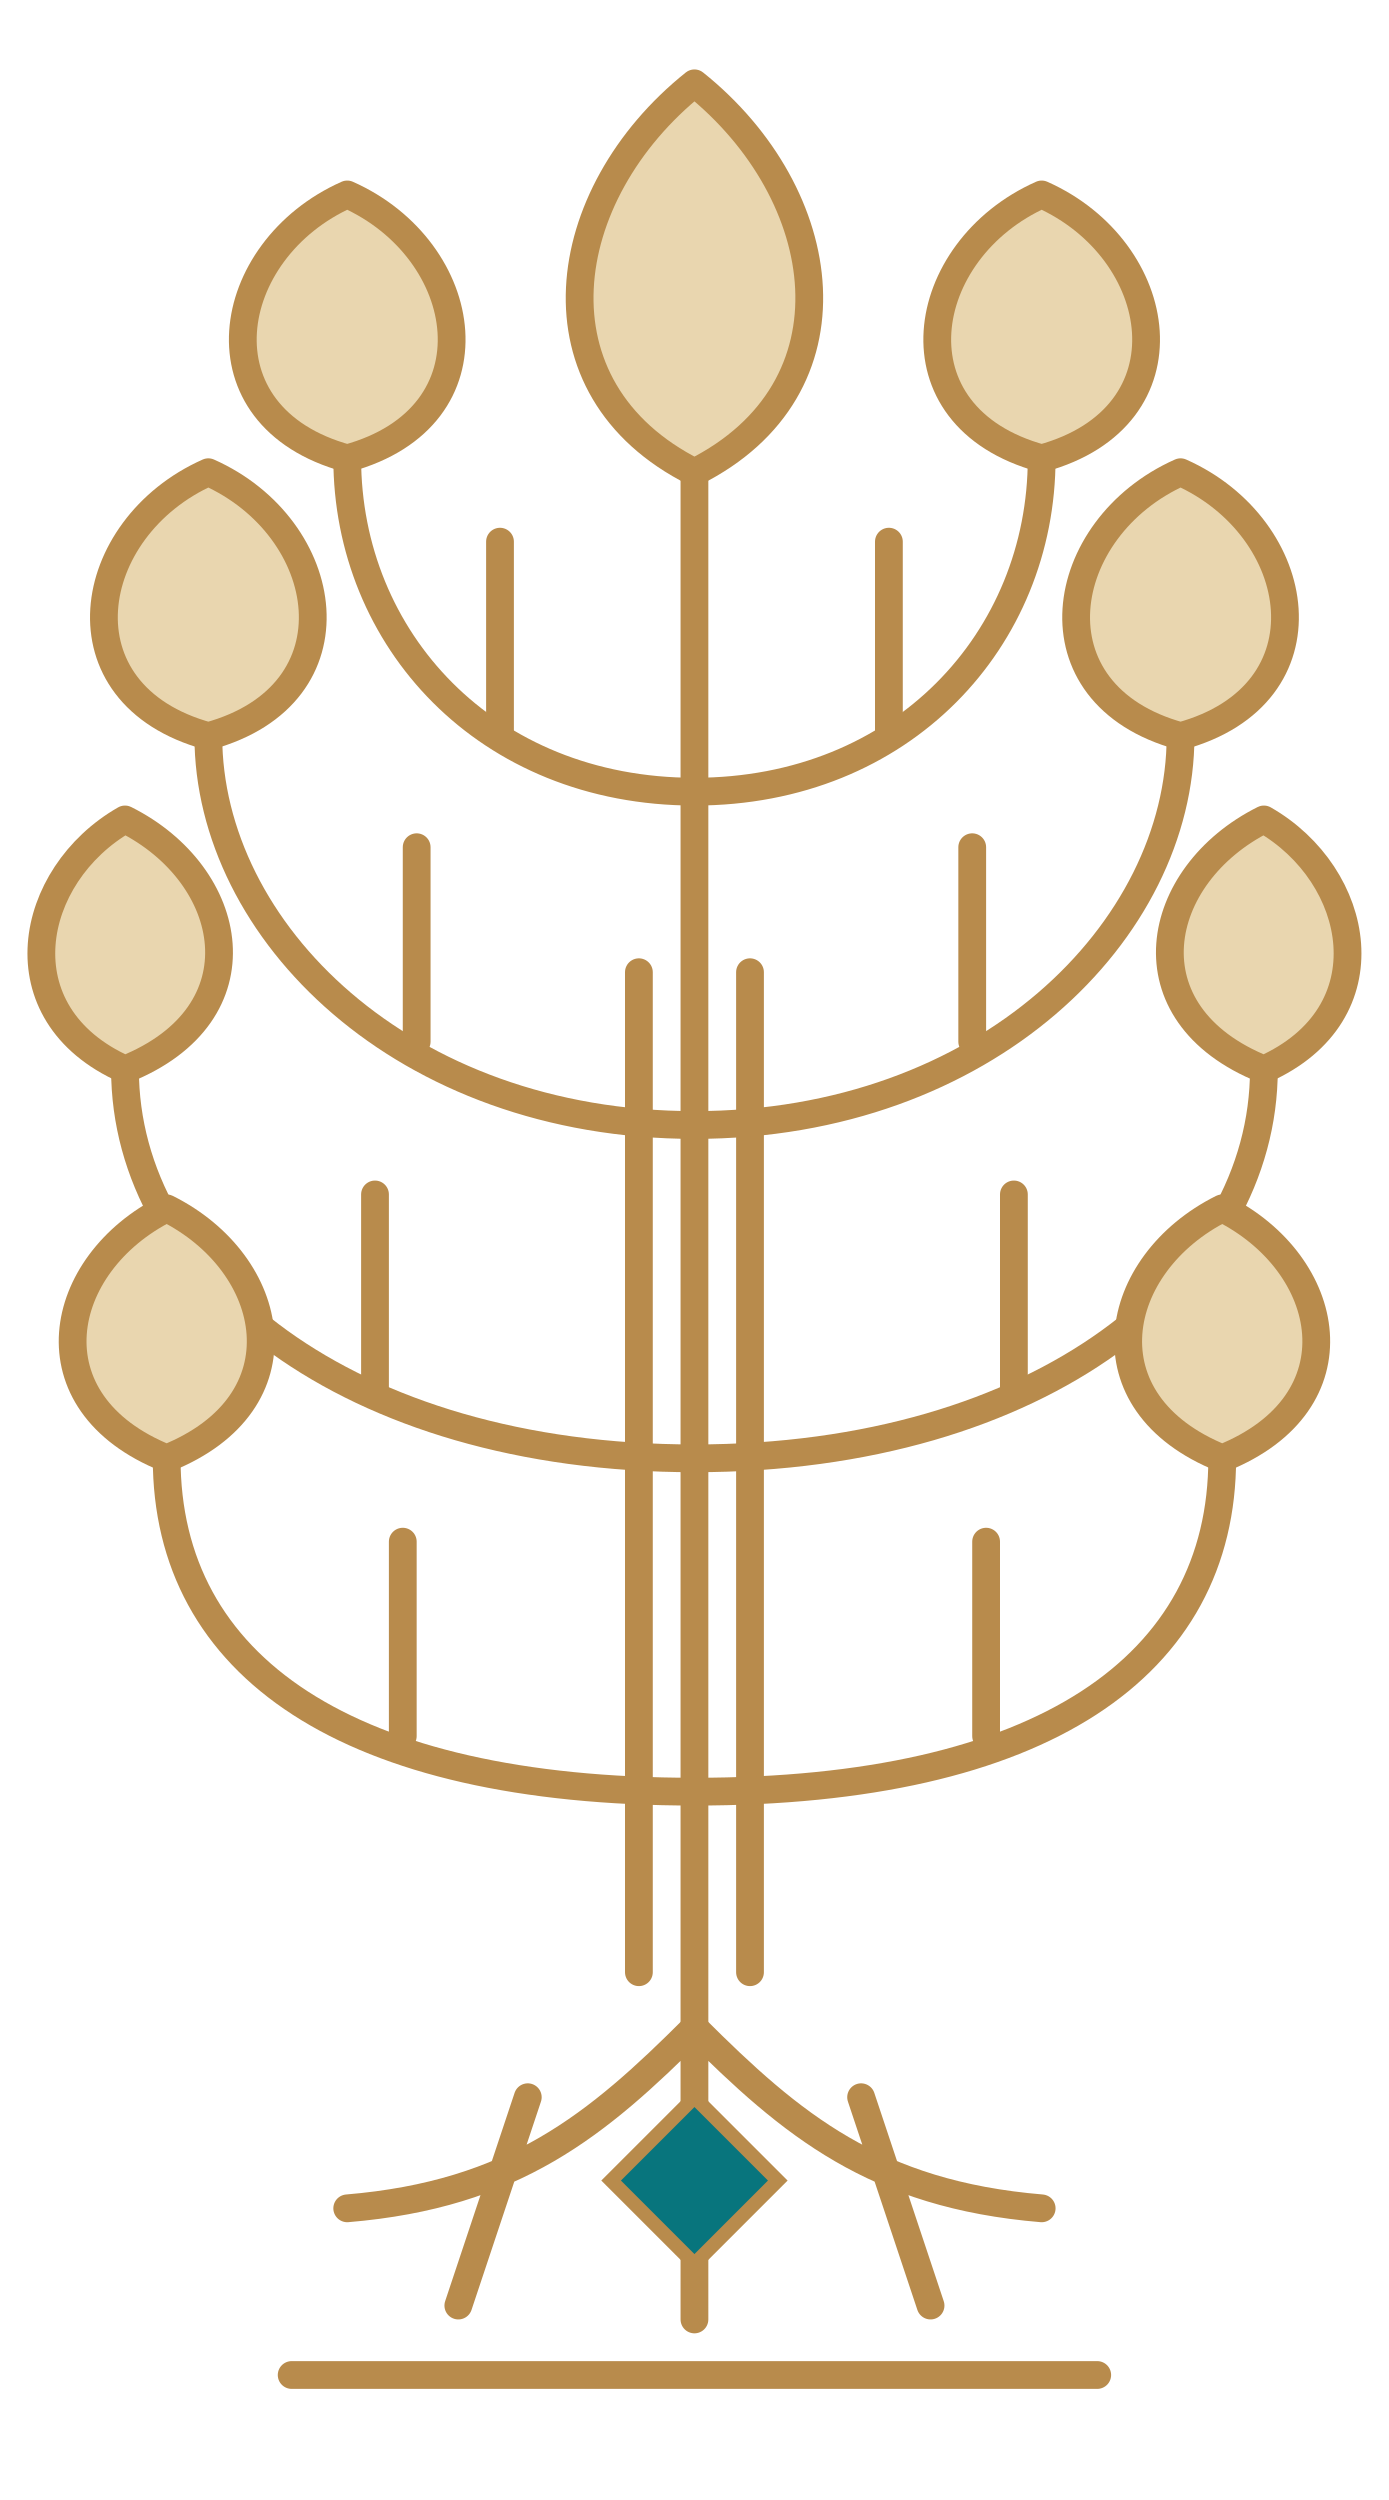
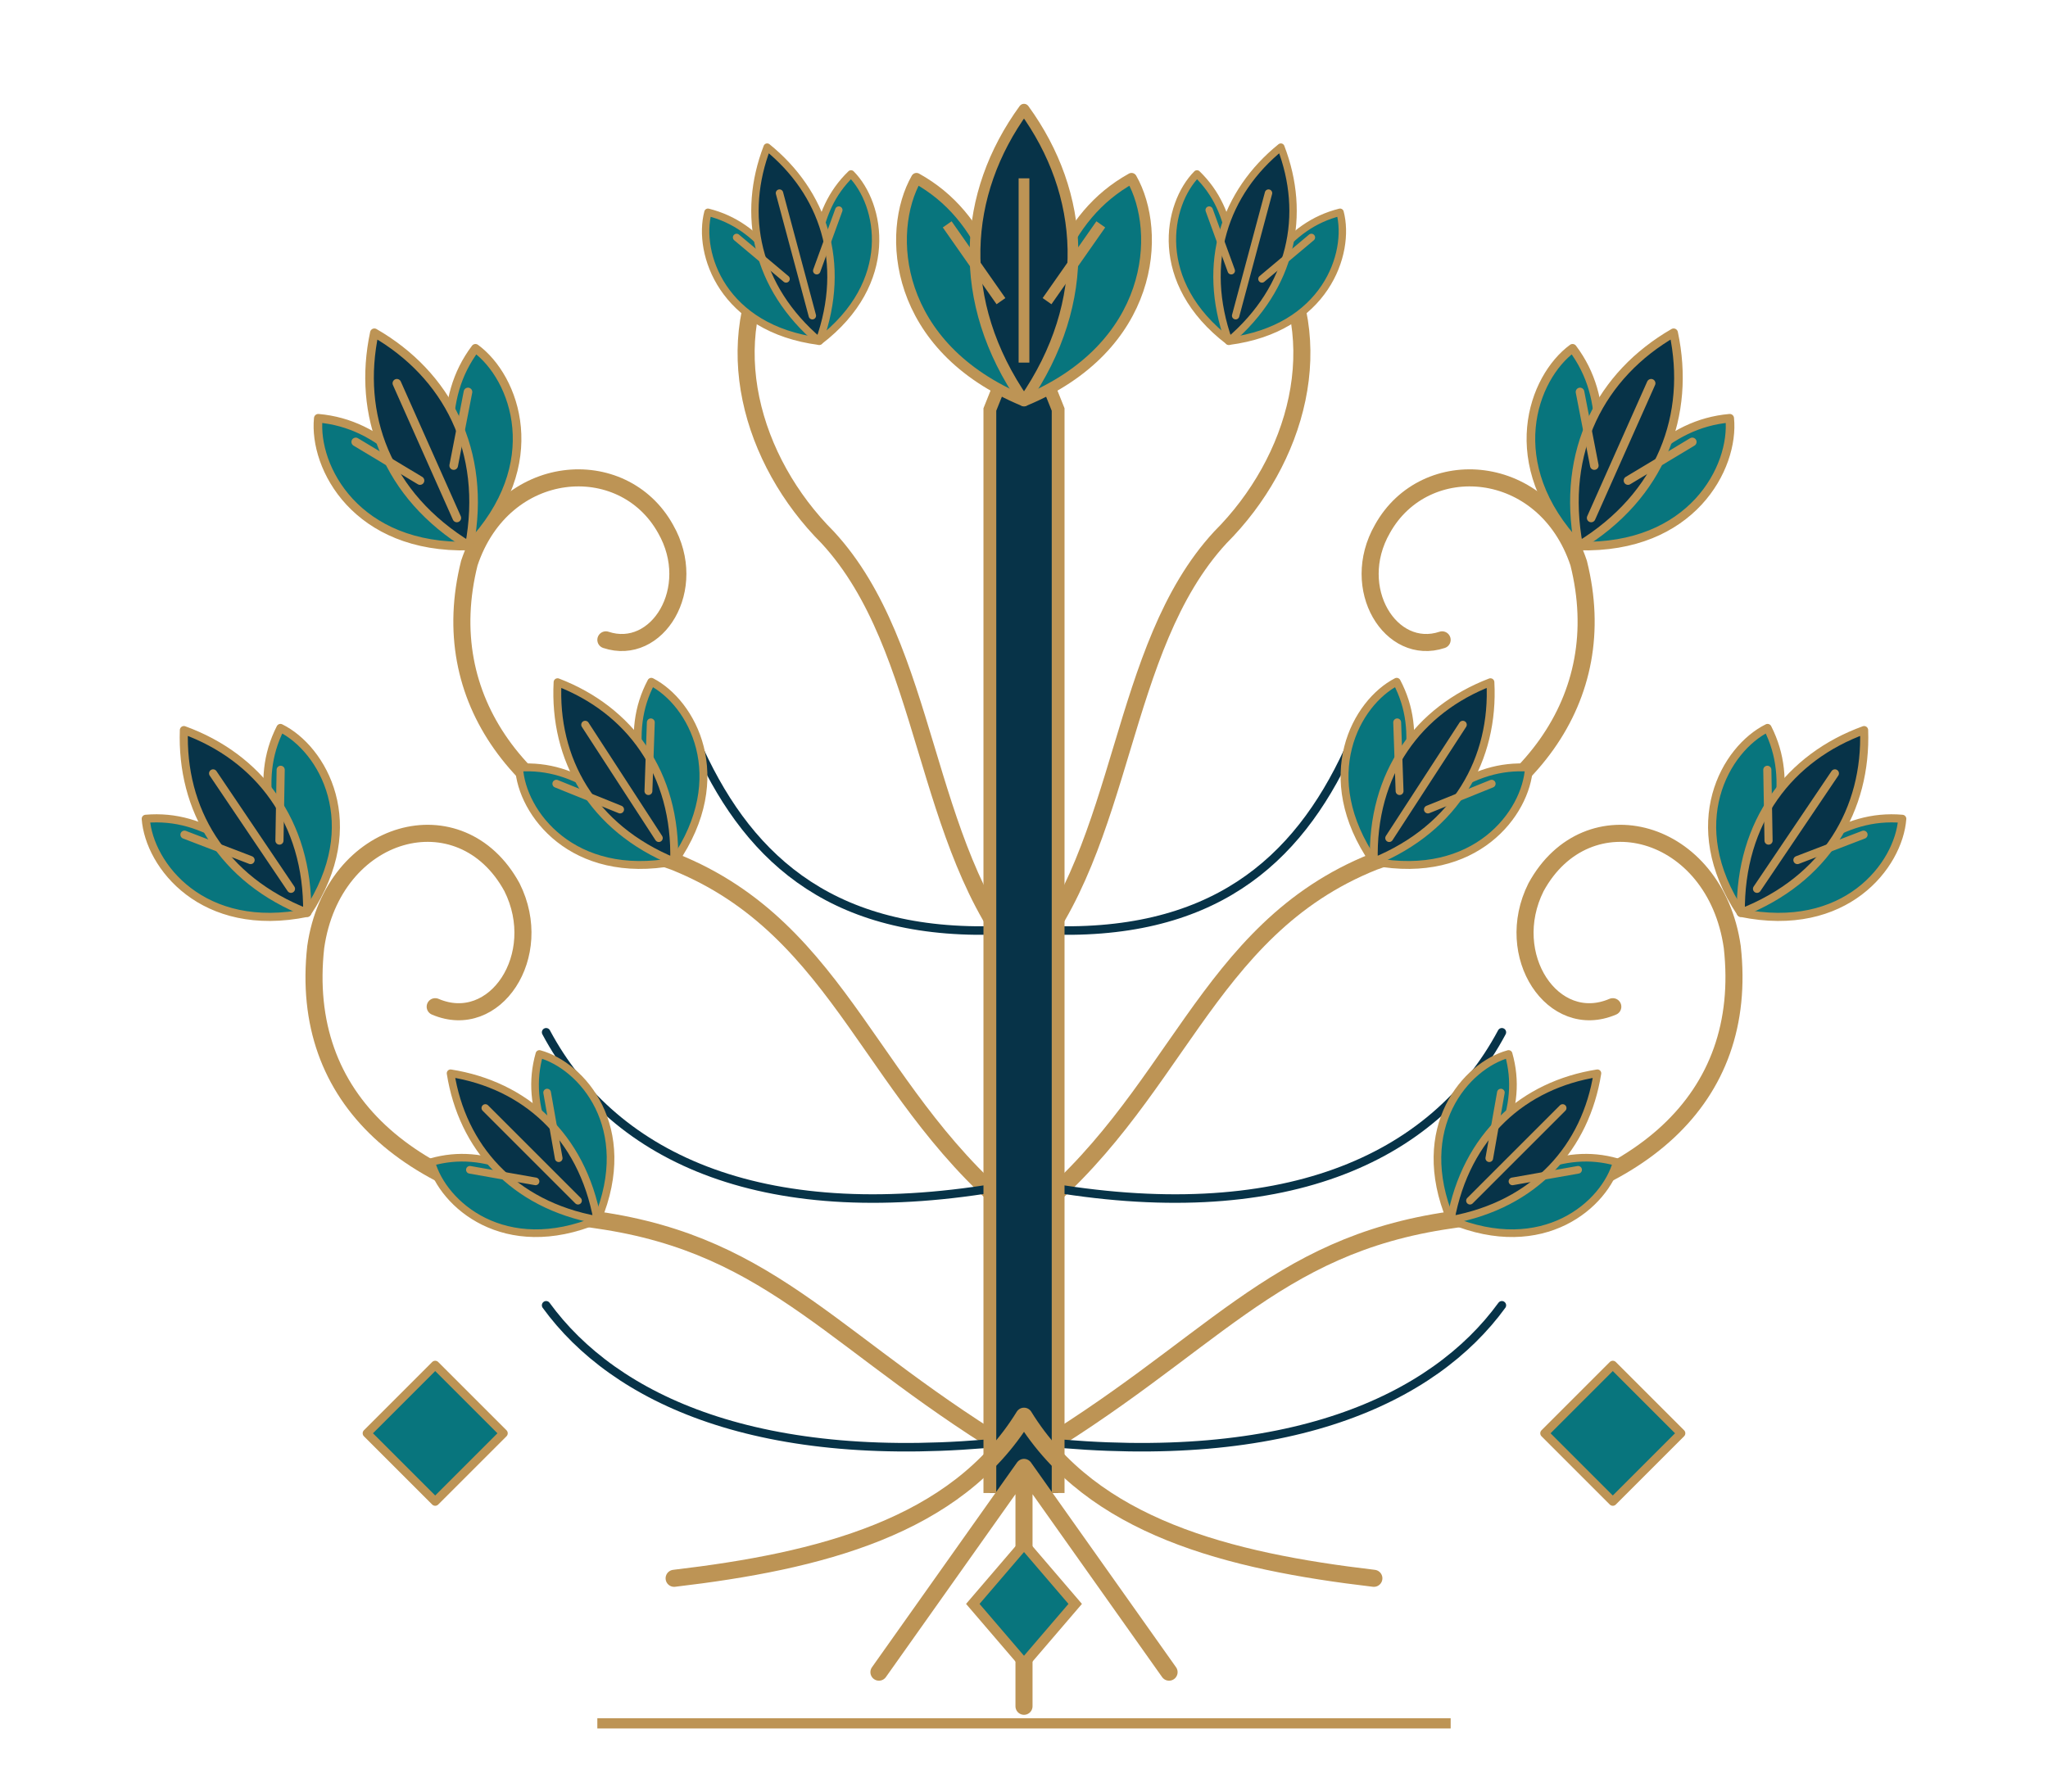
- <svg xmlns="http://www.w3.org/2000/svg" viewBox="0 0 100 180" fill="none">
-   <g stroke="#b88b4c" stroke-width="2" stroke-linecap="round" stroke-linejoin="round">
-     <path d="M50 146V34M46 142V70m8 72V70" />
-     <path d="M50 57C35 57 25 46 25 33M50 57c15 0 25-11 25-24M50 81C29 81 15 67 15 53m35 28c21 0 35-14 35-28M50 105C25 105 9 92 9 77m41 28c25 0 41-13 41-28M50 129C25 129 12 120 12 105m38 24c25 0 38-9 38-24" />
-     <path d="M25 33C14 30 16 18 25 14c9 4 11 16 0 19ZM75 33c-11-3-9-15 0-19 9 4 11 16 0 19ZM15 53C4 50 6 38 15 34c9 4 11 16 0 19ZM85 53c-11-3-9-15 0-19 9 4 11 16 0 19ZM9 77C0 73 2 63 9 59c8 4 10 14 0 18ZM91 77c-10-4-8-14 0-18 7 4 9 14 0 18Z" fill="#e9d6af" />
-     <path d="M12 105c-10-4-8-14 0-18 8 4 10 14 0 18ZM88 105c-10-4-8-14 0-18 8 4 10 14 0 18Z" fill="#e9d6af" />
-     <path d="M36 53V39m28 14V39M30 75V61m40 14V61M27 100V86m46 14V86M29 125v-14m42 14v-14" />
-     <path d="M50 34c-12-6-10-20 0-28 10 8 12 22 0 28Z" fill="#e9d6af" />
-     <path d="M50 146c-7 7-13 12-25 13m25-13c7 7 13 12 25 13M50 146v21m-12-16-5 15m29-15 5 15M21 171h58" />
-   </g>
-   <path d="m50 151 6 6-6 6-6-6Z" fill="#08757d" stroke="#b88b4c" stroke-width="1" />
+ <svg xmlns="http://www.w3.org/2000/svg" viewBox="0 0 240 210" fill="none">
+   <defs>
+     <g id="palmette" stroke="#bd9455" stroke-width="1.4" stroke-linejoin="round">
+       <path d="M0 0C-17-7-18-22-14-29C-5-24-2-14 0 0C2-14 5-24 14-29C18-22 17-7 0 0Z" fill="#08757d" />
+       <path d="M0 0C-9-13-8-27 0-38C8-27 9-13 0 0Z" fill="#073348" />
+       <path d="M0-5v-24m-3 16-7-10m13 10 7-10" />
+     </g>
+     <g id="branches" stroke="#bd9455" stroke-width="2" stroke-linecap="round" stroke-linejoin="round">
+       <path d="M120 171C98 158 91 146 70 143C48 140 35 129 37 111C39 97 54 93 60 104C64 112 58 121 51 118" />
+       <path d="M120 143C102 129 99 109 79 101C61 95 51 82 55 66C59 54 73 53 78 62C82 69 77 77 71 75" />
+       <path d="M120 113C108 99 109 76 97 63C88 54 84 40 91 29" />
+       <path d="M118 169C89 172 72 164 64 153m54-14c-28 5-46-3-54-18m54-12c-20 1-30-8-36-21" stroke="#073348" stroke-width="1" />
+       <use href="#palmette" transform="translate(36 107) rotate(-34) scale(.68)" />
+       <use href="#palmette" transform="translate(70 143) rotate(-45) scale(.64)" />
+       <use href="#palmette" transform="translate(55 64) rotate(-24) scale(.72)" />
+       <use href="#palmette" transform="translate(79 101) rotate(-33) scale(.66)" />
+       <use href="#palmette" transform="translate(96 40) rotate(-15) scale(.62)" />
+       <path d="m51 160-8 8 8 8 8-8Z" fill="#08757d" stroke-width="1" />
+     </g>
+   </defs>
+   <use href="#branches" />
+   <use href="#branches" transform="translate(240 0) scale(-1 1)" />
+   <path d="M116 175V48l4-10 4 10v127" fill="#073348" stroke="#bd9455" stroke-width="1.5" />
+   <use href="#palmette" transform="translate(120 47) scale(.9)" />
+   <path d="M120 166c-8 13-24 17-41 19m41-19c8 13 24 17 41 19m-41-13-17 24m17-24 17 24m-17-24v28" stroke="#bd9455" stroke-width="2" stroke-linecap="round" />
+   <path d="m120 181 6 7-6 7-6-7Z" fill="#08757d" stroke="#bd9455" stroke-width="1.2" />
+   <path d="M70 202h100" stroke="#bd9455" stroke-width="1.2" />
</svg>
